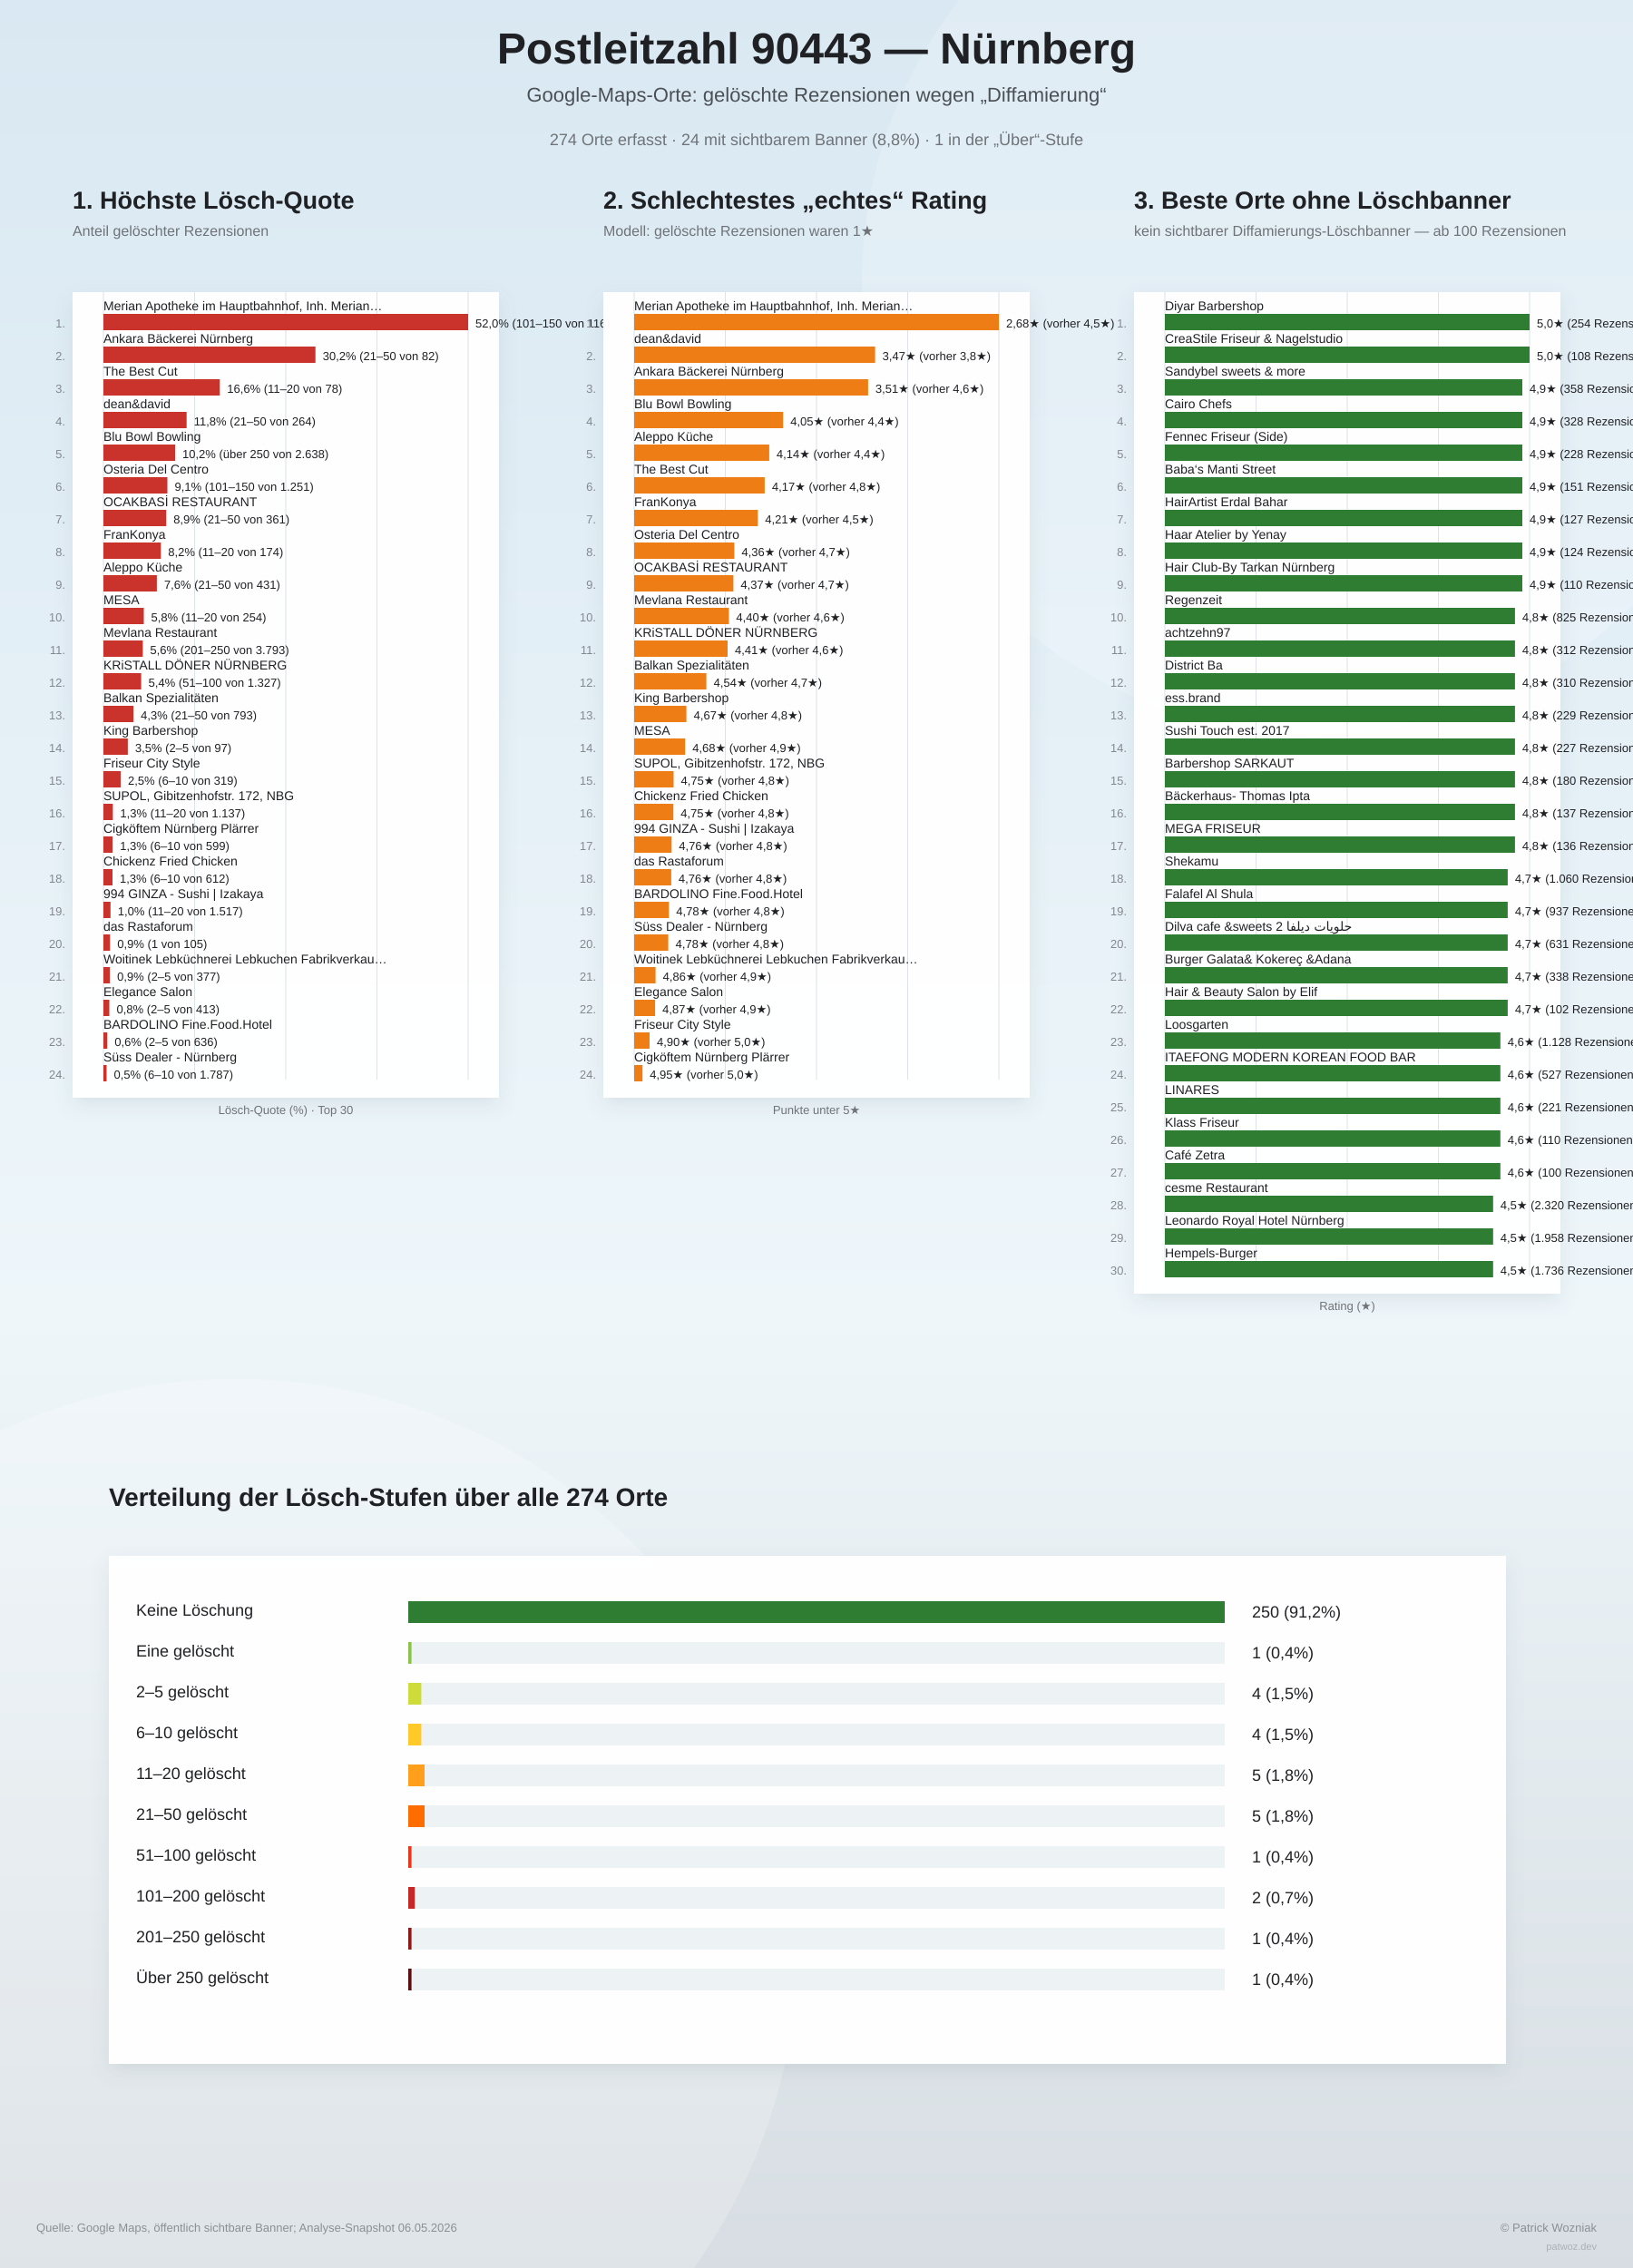
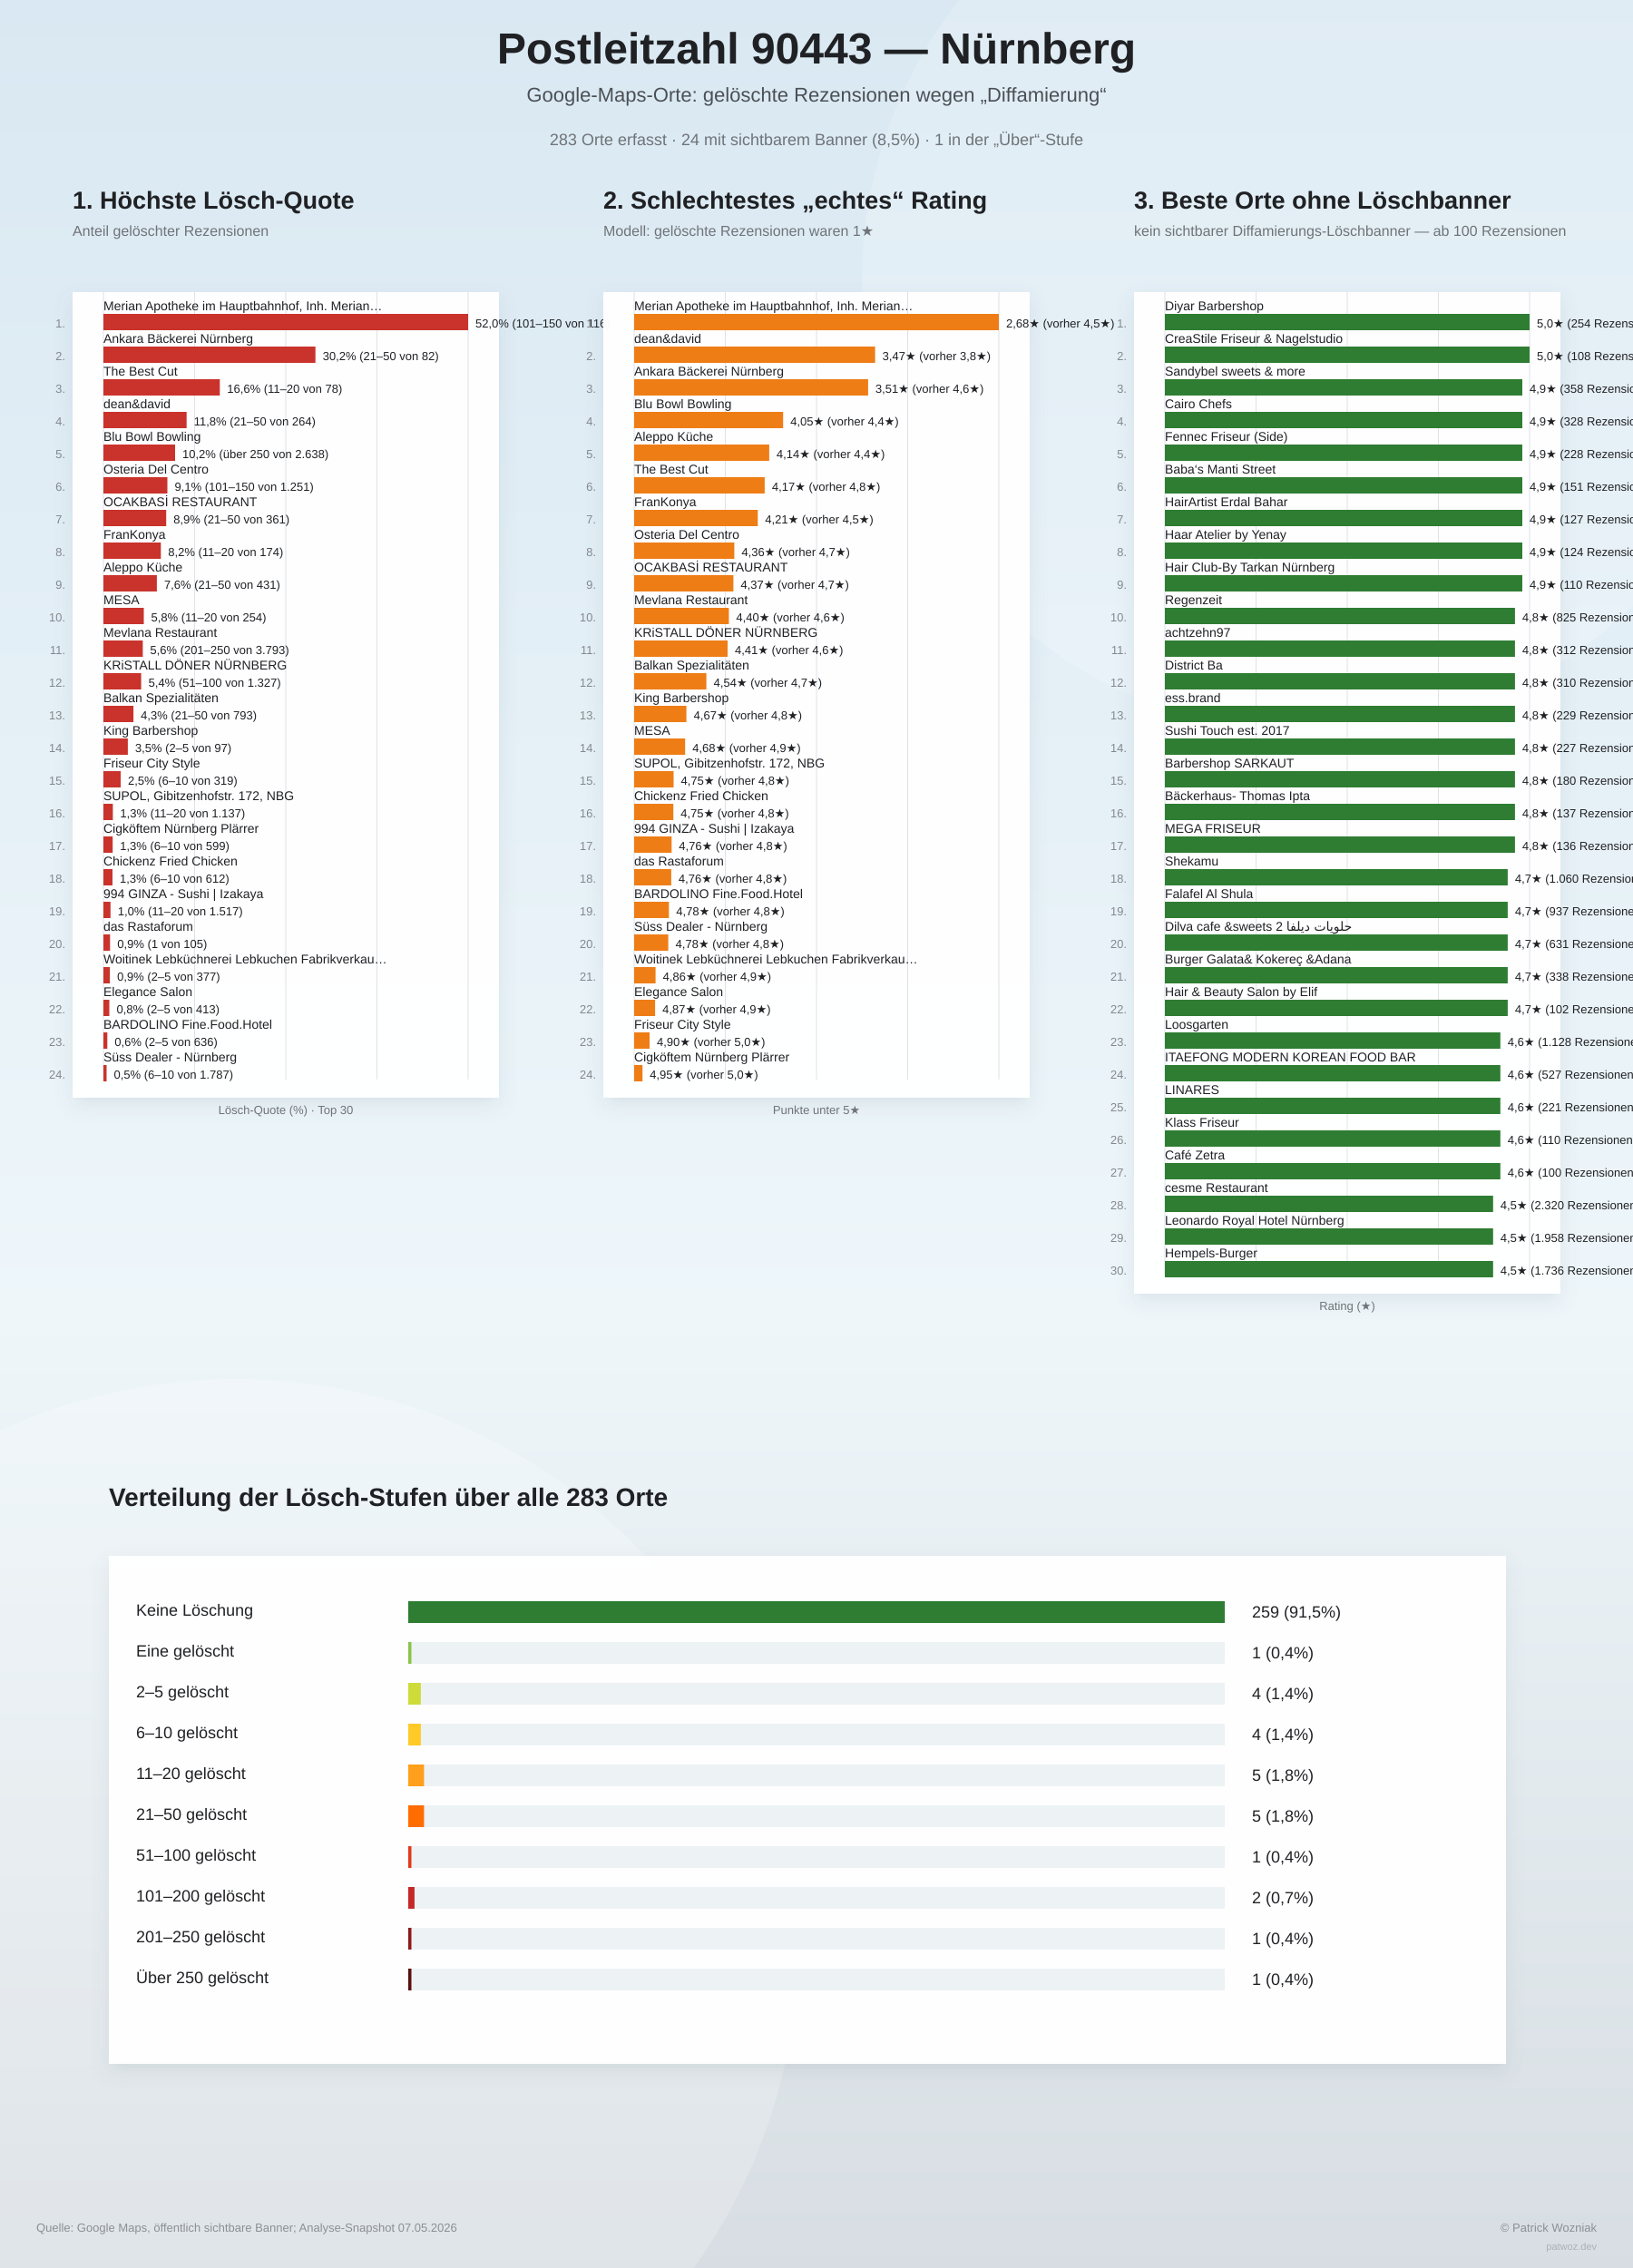
<svg xmlns="http://www.w3.org/2000/svg" width="1800" height="2500" viewBox="0 0 1800 2500">
  <defs>
    <linearGradient id="bg" x1="0" y1="0" x2="0" y2="1">
      <stop offset="0%" stop-color="#d9e8f2" />
      <stop offset="58%" stop-color="#eef6fa" />
      <stop offset="100%" stop-color="#d7dde2" />
    </linearGradient>
    <filter id="softShadow" x="-10%" y="-10%" width="120%" height="120%">
      <feDropShadow dx="0" dy="8" stdDeviation="10" flood-color="#6d7f8a" flood-opacity="0.16" />
    </filter>
  </defs>
  <rect width="100%" height="100%" fill="url(#bg)" />
  <circle cx="1450" cy="310" r="500" fill="#ffffff" opacity="0.18" />
  <circle cx="260" cy="2140" r="620" fill="#ffffff" opacity="0.20" />
  <text x="900" y="70" text-anchor="middle" font-family="Arial, sans-serif" font-size="48" font-weight="800" fill="#202124">Postleitzahl 90443 — Nürnberg</text>
  <text x="900" y="112" text-anchor="middle" font-family="Arial, sans-serif" font-size="22" fill="#4b5055">Google-Maps-Orte: gelöschte Rezensionen wegen „Diffamierung“</text>
-   <text x="900" y="160" text-anchor="middle" font-family="Arial, sans-serif" font-size="18" fill="#6f7377">274 Orte erfasst · 24 mit sichtbarem Banner (8,8%) · 1 in der „Über“-Stufe</text>
+   <text x="900" y="160" text-anchor="middle" font-family="Arial, sans-serif" font-size="18" fill="#6f7377">283 Orte erfasst · 24 mit sichtbarem Banner (8,5%) · 1 in der „Über“-Stufe</text>
  <g>
    <text x="80" y="230" font-family="Arial, sans-serif" font-size="27" font-weight="800" fill="#202124">1. Höchste Lösch-Quote</text>
    <text x="80" y="260" font-family="Arial, sans-serif" font-size="16" fill="#6f7377">Anteil gelöschter Rezensionen</text>
    <rect x="80" y="322" width="470" height="888" fill="#ffffff" opacity="0.96" filter="url(#softShadow)" />
    <line x1="114.0" y1="322" x2="114.0" y2="1190.0" stroke="#dde3e8" stroke-width="1" />
    <line x1="214.5" y1="322" x2="214.5" y2="1190.0" stroke="#dde3e8" stroke-width="1" />
    <line x1="315.0" y1="322" x2="315.0" y2="1190.0" stroke="#dde3e8" stroke-width="1" />
    <line x1="415.5" y1="322" x2="415.5" y2="1190.0" stroke="#dde3e8" stroke-width="1" />
    <line x1="516.0" y1="322" x2="516.0" y2="1190.0" stroke="#dde3e8" stroke-width="1" />
    <text x="72" y="361.0" text-anchor="end" font-family="Arial, sans-serif" font-size="13" fill="#83888d">1.</text>
    <text x="114" y="342.0" font-family="Arial, sans-serif" font-size="14" fill="#202124">Merian Apotheke im Hauptbahnhof, Inh. Merian…</text>
    <rect x="114" y="346.0" width="402.0" height="18" fill="#c9332c" />
    <text x="524.0" y="361.0" font-family="Arial, sans-serif" font-size="13" fill="#202124">52,0%  (101–150 von 116)</text>
    <text x="72" y="397.0" text-anchor="end" font-family="Arial, sans-serif" font-size="13" fill="#83888d">2.</text>
    <text x="114" y="378.0" font-family="Arial, sans-serif" font-size="14" fill="#202124">Ankara Bäckerei Nürnberg</text>
    <rect x="114" y="382.0" width="233.7" height="18" fill="#c9332c" />
    <text x="355.7" y="397.0" font-family="Arial, sans-serif" font-size="13" fill="#202124">30,2%  (21–50 von 82)</text>
    <text x="72" y="433.0" text-anchor="end" font-family="Arial, sans-serif" font-size="13" fill="#83888d">3.</text>
    <text x="114" y="414.0" font-family="Arial, sans-serif" font-size="14" fill="#202124">The Best Cut</text>
    <rect x="114" y="418.0" width="128.3" height="18" fill="#c9332c" />
    <text x="250.3" y="433.0" font-family="Arial, sans-serif" font-size="13" fill="#202124">16,6%  (11–20 von 78)</text>
    <text x="72" y="469.0" text-anchor="end" font-family="Arial, sans-serif" font-size="13" fill="#83888d">4.</text>
    <text x="114" y="450.0" font-family="Arial, sans-serif" font-size="14" fill="#202124">dean&amp;david</text>
    <rect x="114" y="454.0" width="91.7" height="18" fill="#c9332c" />
    <text x="213.7" y="469.0" font-family="Arial, sans-serif" font-size="13" fill="#202124">11,8%  (21–50 von 264)</text>
    <text x="72" y="505.0" text-anchor="end" font-family="Arial, sans-serif" font-size="13" fill="#83888d">5.</text>
    <text x="114" y="486.0" font-family="Arial, sans-serif" font-size="14" fill="#202124">Blu Bowl Bowling</text>
    <rect x="114" y="490.0" width="79.0" height="18" fill="#c9332c" />
    <text x="201.0" y="505.0" font-family="Arial, sans-serif" font-size="13" fill="#202124">10,2%  (über 250 von 2.638)</text>
    <text x="72" y="541.0" text-anchor="end" font-family="Arial, sans-serif" font-size="13" fill="#83888d">6.</text>
    <text x="114" y="522.0" font-family="Arial, sans-serif" font-size="14" fill="#202124">Osteria Del Centro</text>
    <rect x="114" y="526.0" width="70.5" height="18" fill="#c9332c" />
    <text x="192.5" y="541.0" font-family="Arial, sans-serif" font-size="13" fill="#202124">9,1%  (101–150 von 1.251)</text>
    <text x="72" y="577.0" text-anchor="end" font-family="Arial, sans-serif" font-size="13" fill="#83888d">7.</text>
    <text x="114" y="558.0" font-family="Arial, sans-serif" font-size="14" fill="#202124">OCAKBASİ RESTAURANT</text>
    <rect x="114" y="562.0" width="69.2" height="18" fill="#c9332c" />
    <text x="191.2" y="577.0" font-family="Arial, sans-serif" font-size="13" fill="#202124">8,9%  (21–50 von 361)</text>
    <text x="72" y="613.0" text-anchor="end" font-family="Arial, sans-serif" font-size="13" fill="#83888d">8.</text>
    <text x="114" y="594.0" font-family="Arial, sans-serif" font-size="14" fill="#202124">FranKonya</text>
    <rect x="114" y="598.0" width="63.3" height="18" fill="#c9332c" />
    <text x="185.3" y="613.0" font-family="Arial, sans-serif" font-size="13" fill="#202124">8,2%  (11–20 von 174)</text>
    <text x="72" y="649.0" text-anchor="end" font-family="Arial, sans-serif" font-size="13" fill="#83888d">9.</text>
    <text x="114" y="630.0" font-family="Arial, sans-serif" font-size="14" fill="#202124">Aleppo Küche</text>
    <rect x="114" y="634.0" width="58.9" height="18" fill="#c9332c" />
    <text x="180.9" y="649.0" font-family="Arial, sans-serif" font-size="13" fill="#202124">7,6%  (21–50 von 431)</text>
    <text x="72" y="685.0" text-anchor="end" font-family="Arial, sans-serif" font-size="13" fill="#83888d">10.</text>
    <text x="114" y="666.0" font-family="Arial, sans-serif" font-size="14" fill="#202124">MESA</text>
    <rect x="114" y="670.0" width="44.5" height="18" fill="#c9332c" />
    <text x="166.5" y="685.0" font-family="Arial, sans-serif" font-size="13" fill="#202124">5,8%  (11–20 von 254)</text>
    <text x="72" y="721.0" text-anchor="end" font-family="Arial, sans-serif" font-size="13" fill="#83888d">11.</text>
    <text x="114" y="702.0" font-family="Arial, sans-serif" font-size="14" fill="#202124">Mevlana Restaurant</text>
    <rect x="114" y="706.0" width="43.4" height="18" fill="#c9332c" />
    <text x="165.4" y="721.0" font-family="Arial, sans-serif" font-size="13" fill="#202124">5,6%  (201–250 von 3.793)</text>
    <text x="72" y="757.0" text-anchor="end" font-family="Arial, sans-serif" font-size="13" fill="#83888d">12.</text>
    <text x="114" y="738.0" font-family="Arial, sans-serif" font-size="14" fill="#202124">KRiSTALL DÖNER NÜRNBERG</text>
    <rect x="114" y="742.0" width="41.6" height="18" fill="#c9332c" />
    <text x="163.6" y="757.0" font-family="Arial, sans-serif" font-size="13" fill="#202124">5,4%  (51–100 von 1.327)</text>
    <text x="72" y="793.0" text-anchor="end" font-family="Arial, sans-serif" font-size="13" fill="#83888d">13.</text>
    <text x="114" y="774.0" font-family="Arial, sans-serif" font-size="14" fill="#202124">Balkan Spezialitäten</text>
    <rect x="114" y="778.0" width="33.1" height="18" fill="#c9332c" />
    <text x="155.1" y="793.0" font-family="Arial, sans-serif" font-size="13" fill="#202124">4,3%  (21–50 von 793)</text>
    <text x="72" y="829.0" text-anchor="end" font-family="Arial, sans-serif" font-size="13" fill="#83888d">14.</text>
    <text x="114" y="810.0" font-family="Arial, sans-serif" font-size="14" fill="#202124">King Barbershop</text>
    <rect x="114" y="814.0" width="26.9" height="18" fill="#c9332c" />
    <text x="148.9" y="829.0" font-family="Arial, sans-serif" font-size="13" fill="#202124">3,5%  (2–5 von 97)</text>
    <text x="72" y="865.0" text-anchor="end" font-family="Arial, sans-serif" font-size="13" fill="#83888d">15.</text>
    <text x="114" y="846.0" font-family="Arial, sans-serif" font-size="14" fill="#202124">Friseur City Style</text>
    <rect x="114" y="850.0" width="19.0" height="18" fill="#c9332c" />
    <text x="141.0" y="865.0" font-family="Arial, sans-serif" font-size="13" fill="#202124">2,5%  (6–10 von 319)</text>
    <text x="72" y="901.0" text-anchor="end" font-family="Arial, sans-serif" font-size="13" fill="#83888d">16.</text>
    <text x="114" y="882.0" font-family="Arial, sans-serif" font-size="14" fill="#202124">SUPOL, Gibitzenhofstr. 172, NBG</text>
    <rect x="114" y="886.0" width="10.4" height="18" fill="#c9332c" />
    <text x="132.4" y="901.0" font-family="Arial, sans-serif" font-size="13" fill="#202124">1,3%  (11–20 von 1.137)</text>
    <text x="72" y="937.0" text-anchor="end" font-family="Arial, sans-serif" font-size="13" fill="#83888d">17.</text>
    <text x="114" y="918.0" font-family="Arial, sans-serif" font-size="14" fill="#202124">Cigköftem Nürnberg Plärrer</text>
    <rect x="114" y="922.0" width="10.2" height="18" fill="#c9332c" />
    <text x="132.2" y="937.0" font-family="Arial, sans-serif" font-size="13" fill="#202124">1,3%  (6–10 von 599)</text>
    <text x="72" y="973.0" text-anchor="end" font-family="Arial, sans-serif" font-size="13" fill="#83888d">18.</text>
    <text x="114" y="954.0" font-family="Arial, sans-serif" font-size="14" fill="#202124">Chickenz Fried Chicken</text>
    <rect x="114" y="958.0" width="10.0" height="18" fill="#c9332c" />
    <text x="132.0" y="973.0" font-family="Arial, sans-serif" font-size="13" fill="#202124">1,3%  (6–10 von 612)</text>
    <text x="72" y="1009.0" text-anchor="end" font-family="Arial, sans-serif" font-size="13" fill="#83888d">19.</text>
    <text x="114" y="990.0" font-family="Arial, sans-serif" font-size="14" fill="#202124">994 GINZA - Sushi | Izakaya</text>
    <rect x="114" y="994.0" width="7.8" height="18" fill="#c9332c" />
    <text x="129.8" y="1009.0" font-family="Arial, sans-serif" font-size="13" fill="#202124">1,0%  (11–20 von 1.517)</text>
    <text x="72" y="1045.0" text-anchor="end" font-family="Arial, sans-serif" font-size="13" fill="#83888d">20.</text>
    <text x="114" y="1026.0" font-family="Arial, sans-serif" font-size="14" fill="#202124">das Rastaforum</text>
    <rect x="114" y="1030.0" width="7.3" height="18" fill="#c9332c" />
    <text x="129.3" y="1045.0" font-family="Arial, sans-serif" font-size="13" fill="#202124">0,9%  (1 von 105)</text>
    <text x="72" y="1081.0" text-anchor="end" font-family="Arial, sans-serif" font-size="13" fill="#83888d">21.</text>
    <text x="114" y="1062.0" font-family="Arial, sans-serif" font-size="14" fill="#202124">Woitinek Lebküchnerei Lebkuchen Fabrikverkau…</text>
    <rect x="114" y="1066.0" width="7.1" height="18" fill="#c9332c" />
    <text x="129.1" y="1081.0" font-family="Arial, sans-serif" font-size="13" fill="#202124">0,9%  (2–5 von 377)</text>
    <text x="72" y="1117.0" text-anchor="end" font-family="Arial, sans-serif" font-size="13" fill="#83888d">22.</text>
    <text x="114" y="1098.0" font-family="Arial, sans-serif" font-size="14" fill="#202124">Elegance Salon</text>
    <rect x="114" y="1102.0" width="6.5" height="18" fill="#c9332c" />
    <text x="128.5" y="1117.0" font-family="Arial, sans-serif" font-size="13" fill="#202124">0,8%  (2–5 von 413)</text>
    <text x="72" y="1153.0" text-anchor="end" font-family="Arial, sans-serif" font-size="13" fill="#83888d">23.</text>
    <text x="114" y="1134.0" font-family="Arial, sans-serif" font-size="14" fill="#202124">BARDOLINO Fine.Food.Hotel</text>
    <rect x="114" y="1138.0" width="4.3" height="18" fill="#c9332c" />
    <text x="126.3" y="1153.0" font-family="Arial, sans-serif" font-size="13" fill="#202124">0,6%  (2–5 von 636)</text>
    <text x="72" y="1189.0" text-anchor="end" font-family="Arial, sans-serif" font-size="13" fill="#83888d">24.</text>
    <text x="114" y="1170.0" font-family="Arial, sans-serif" font-size="14" fill="#202124">Süss Dealer - Nürnberg</text>
    <rect x="114" y="1174.0" width="3.5" height="18" fill="#c9332c" />
    <text x="125.5" y="1189.0" font-family="Arial, sans-serif" font-size="13" fill="#202124">0,5%  (6–10 von 1.787)</text>
    <text x="315" y="1228.0" text-anchor="middle" font-family="Arial, sans-serif" font-size="13" fill="#6f7377">Lösch-Quote (%) · Top 30</text>
  </g>
  <g>
    <text x="665" y="230" font-family="Arial, sans-serif" font-size="27" font-weight="800" fill="#202124">2. Schlechtestes „echtes“ Rating</text>
    <text x="665" y="260" font-family="Arial, sans-serif" font-size="16" fill="#6f7377">Modell: gelöschte Rezensionen waren 1★</text>
    <rect x="665" y="322" width="470" height="888" fill="#ffffff" opacity="0.96" filter="url(#softShadow)" />
    <line x1="699.0" y1="322" x2="699.0" y2="1190.0" stroke="#dde3e8" stroke-width="1" />
    <line x1="799.5" y1="322" x2="799.5" y2="1190.0" stroke="#dde3e8" stroke-width="1" />
    <line x1="900.0" y1="322" x2="900.0" y2="1190.0" stroke="#dde3e8" stroke-width="1" />
    <line x1="1000.5" y1="322" x2="1000.5" y2="1190.0" stroke="#dde3e8" stroke-width="1" />
    <line x1="1101.0" y1="322" x2="1101.0" y2="1190.0" stroke="#dde3e8" stroke-width="1" />
    <text x="657" y="361.0" text-anchor="end" font-family="Arial, sans-serif" font-size="13" fill="#83888d">1.</text>
    <text x="699" y="342.0" font-family="Arial, sans-serif" font-size="14" fill="#202124">Merian Apotheke im Hauptbahnhof, Inh. Merian…</text>
    <rect x="699" y="346.0" width="402.0" height="18" fill="#ef7d16" />
    <text x="1109.0" y="361.0" font-family="Arial, sans-serif" font-size="13" fill="#202124">2,68★  (vorher 4,5★)</text>
    <text x="657" y="397.0" text-anchor="end" font-family="Arial, sans-serif" font-size="13" fill="#83888d">2.</text>
    <text x="699" y="378.0" font-family="Arial, sans-serif" font-size="14" fill="#202124">dean&amp;david</text>
    <rect x="699" y="382.0" width="265.6" height="18" fill="#ef7d16" />
    <text x="972.6" y="397.0" font-family="Arial, sans-serif" font-size="13" fill="#202124">3,47★  (vorher 3,8★)</text>
    <text x="657" y="433.0" text-anchor="end" font-family="Arial, sans-serif" font-size="13" fill="#83888d">3.</text>
    <text x="699" y="414.0" font-family="Arial, sans-serif" font-size="14" fill="#202124">Ankara Bäckerei Nürnberg</text>
    <rect x="699" y="418.0" width="257.9" height="18" fill="#ef7d16" />
    <text x="964.9" y="433.0" font-family="Arial, sans-serif" font-size="13" fill="#202124">3,51★  (vorher 4,6★)</text>
    <text x="657" y="469.0" text-anchor="end" font-family="Arial, sans-serif" font-size="13" fill="#83888d">4.</text>
    <text x="699" y="450.0" font-family="Arial, sans-serif" font-size="14" fill="#202124">Blu Bowl Bowling</text>
    <rect x="699" y="454.0" width="164.2" height="18" fill="#ef7d16" />
    <text x="871.2" y="469.0" font-family="Arial, sans-serif" font-size="13" fill="#202124">4,05★  (vorher 4,4★)</text>
    <text x="657" y="505.0" text-anchor="end" font-family="Arial, sans-serif" font-size="13" fill="#83888d">5.</text>
    <text x="699" y="486.0" font-family="Arial, sans-serif" font-size="14" fill="#202124">Aleppo Küche</text>
    <rect x="699" y="490.0" width="148.9" height="18" fill="#ef7d16" />
    <text x="855.9" y="505.0" font-family="Arial, sans-serif" font-size="13" fill="#202124">4,14★  (vorher 4,4★)</text>
    <text x="657" y="541.0" text-anchor="end" font-family="Arial, sans-serif" font-size="13" fill="#83888d">6.</text>
    <text x="699" y="522.0" font-family="Arial, sans-serif" font-size="14" fill="#202124">The Best Cut</text>
    <rect x="699" y="526.0" width="143.9" height="18" fill="#ef7d16" />
    <text x="850.9" y="541.0" font-family="Arial, sans-serif" font-size="13" fill="#202124">4,17★  (vorher 4,8★)</text>
    <text x="657" y="577.0" text-anchor="end" font-family="Arial, sans-serif" font-size="13" fill="#83888d">7.</text>
    <text x="699" y="558.0" font-family="Arial, sans-serif" font-size="14" fill="#202124">FranKonya</text>
    <rect x="699" y="562.0" width="136.3" height="18" fill="#ef7d16" />
    <text x="843.3" y="577.0" font-family="Arial, sans-serif" font-size="13" fill="#202124">4,21★  (vorher 4,5★)</text>
    <text x="657" y="613.0" text-anchor="end" font-family="Arial, sans-serif" font-size="13" fill="#83888d">8.</text>
    <text x="699" y="594.0" font-family="Arial, sans-serif" font-size="14" fill="#202124">Osteria Del Centro</text>
    <rect x="699" y="598.0" width="110.4" height="18" fill="#ef7d16" />
    <text x="817.4" y="613.0" font-family="Arial, sans-serif" font-size="13" fill="#202124">4,36★  (vorher 4,7★)</text>
    <text x="657" y="649.0" text-anchor="end" font-family="Arial, sans-serif" font-size="13" fill="#83888d">9.</text>
    <text x="699" y="630.0" font-family="Arial, sans-serif" font-size="14" fill="#202124">OCAKBASİ RESTAURANT</text>
    <rect x="699" y="634.0" width="109.4" height="18" fill="#ef7d16" />
    <text x="816.4" y="649.0" font-family="Arial, sans-serif" font-size="13" fill="#202124">4,37★  (vorher 4,7★)</text>
    <text x="657" y="685.0" text-anchor="end" font-family="Arial, sans-serif" font-size="13" fill="#83888d">10.</text>
    <text x="699" y="666.0" font-family="Arial, sans-serif" font-size="14" fill="#202124">Mevlana Restaurant</text>
    <rect x="699" y="670.0" width="104.4" height="18" fill="#ef7d16" />
    <text x="811.4" y="685.0" font-family="Arial, sans-serif" font-size="13" fill="#202124">4,40★  (vorher 4,6★)</text>
    <text x="657" y="721.0" text-anchor="end" font-family="Arial, sans-serif" font-size="13" fill="#83888d">11.</text>
    <text x="699" y="702.0" font-family="Arial, sans-serif" font-size="14" fill="#202124">KRiSTALL DÖNER NÜRNBERG</text>
    <rect x="699" y="706.0" width="103.0" height="18" fill="#ef7d16" />
    <text x="810.0" y="721.0" font-family="Arial, sans-serif" font-size="13" fill="#202124">4,41★  (vorher 4,6★)</text>
    <text x="657" y="757.0" text-anchor="end" font-family="Arial, sans-serif" font-size="13" fill="#83888d">12.</text>
    <text x="699" y="738.0" font-family="Arial, sans-serif" font-size="14" fill="#202124">Balkan Spezialitäten</text>
    <rect x="699" y="742.0" width="79.6" height="18" fill="#ef7d16" />
    <text x="786.6" y="757.0" font-family="Arial, sans-serif" font-size="13" fill="#202124">4,54★  (vorher 4,7★)</text>
    <text x="657" y="793.0" text-anchor="end" font-family="Arial, sans-serif" font-size="13" fill="#83888d">13.</text>
    <text x="699" y="774.0" font-family="Arial, sans-serif" font-size="14" fill="#202124">King Barbershop</text>
    <rect x="699" y="778.0" width="57.6" height="18" fill="#ef7d16" />
    <text x="764.6" y="793.0" font-family="Arial, sans-serif" font-size="13" fill="#202124">4,67★  (vorher 4,8★)</text>
    <text x="657" y="829.0" text-anchor="end" font-family="Arial, sans-serif" font-size="13" fill="#83888d">14.</text>
    <text x="699" y="810.0" font-family="Arial, sans-serif" font-size="14" fill="#202124">MESA</text>
    <rect x="699" y="814.0" width="56.2" height="18" fill="#ef7d16" />
    <text x="763.2" y="829.0" font-family="Arial, sans-serif" font-size="13" fill="#202124">4,68★  (vorher 4,9★)</text>
    <text x="657" y="865.0" text-anchor="end" font-family="Arial, sans-serif" font-size="13" fill="#83888d">15.</text>
    <text x="699" y="846.0" font-family="Arial, sans-serif" font-size="14" fill="#202124">SUPOL, Gibitzenhofstr. 172, NBG</text>
    <rect x="699" y="850.0" width="43.5" height="18" fill="#ef7d16" />
    <text x="750.5" y="865.0" font-family="Arial, sans-serif" font-size="13" fill="#202124">4,75★  (vorher 4,8★)</text>
    <text x="657" y="901.0" text-anchor="end" font-family="Arial, sans-serif" font-size="13" fill="#83888d">16.</text>
    <text x="699" y="882.0" font-family="Arial, sans-serif" font-size="14" fill="#202124">Chickenz Fried Chicken</text>
    <rect x="699" y="886.0" width="43.2" height="18" fill="#ef7d16" />
    <text x="750.2" y="901.0" font-family="Arial, sans-serif" font-size="13" fill="#202124">4,75★  (vorher 4,8★)</text>
    <text x="657" y="937.0" text-anchor="end" font-family="Arial, sans-serif" font-size="13" fill="#83888d">17.</text>
    <text x="699" y="918.0" font-family="Arial, sans-serif" font-size="14" fill="#202124">994 GINZA - Sushi | Izakaya</text>
    <rect x="699" y="922.0" width="41.3" height="18" fill="#ef7d16" />
    <text x="748.3" y="937.0" font-family="Arial, sans-serif" font-size="13" fill="#202124">4,76★  (vorher 4,8★)</text>
    <text x="657" y="973.0" text-anchor="end" font-family="Arial, sans-serif" font-size="13" fill="#83888d">18.</text>
    <text x="699" y="954.0" font-family="Arial, sans-serif" font-size="14" fill="#202124">das Rastaforum</text>
    <rect x="699" y="958.0" width="40.9" height="18" fill="#ef7d16" />
    <text x="747.9" y="973.0" font-family="Arial, sans-serif" font-size="13" fill="#202124">4,76★  (vorher 4,8★)</text>
    <text x="657" y="1009.0" text-anchor="end" font-family="Arial, sans-serif" font-size="13" fill="#83888d">19.</text>
    <text x="699" y="990.0" font-family="Arial, sans-serif" font-size="14" fill="#202124">BARDOLINO Fine.Food.Hotel</text>
    <rect x="699" y="994.0" width="38.3" height="18" fill="#ef7d16" />
    <text x="745.3" y="1009.0" font-family="Arial, sans-serif" font-size="13" fill="#202124">4,78★  (vorher 4,8★)</text>
    <text x="657" y="1045.0" text-anchor="end" font-family="Arial, sans-serif" font-size="13" fill="#83888d">20.</text>
    <text x="699" y="1026.0" font-family="Arial, sans-serif" font-size="14" fill="#202124">Süss Dealer - Nürnberg</text>
    <rect x="699" y="1030.0" width="37.6" height="18" fill="#ef7d16" />
    <text x="744.6" y="1045.0" font-family="Arial, sans-serif" font-size="13" fill="#202124">4,78★  (vorher 4,8★)</text>
    <text x="657" y="1081.0" text-anchor="end" font-family="Arial, sans-serif" font-size="13" fill="#83888d">21.</text>
    <text x="699" y="1062.0" font-family="Arial, sans-serif" font-size="14" fill="#202124">Woitinek Lebküchnerei Lebkuchen Fabrikverkau…</text>
    <rect x="699" y="1066.0" width="23.6" height="18" fill="#ef7d16" />
    <text x="730.6" y="1081.0" font-family="Arial, sans-serif" font-size="13" fill="#202124">4,86★  (vorher 4,9★)</text>
    <text x="657" y="1117.0" text-anchor="end" font-family="Arial, sans-serif" font-size="13" fill="#83888d">22.</text>
    <text x="699" y="1098.0" font-family="Arial, sans-serif" font-size="14" fill="#202124">Elegance Salon</text>
    <rect x="699" y="1102.0" width="23.1" height="18" fill="#ef7d16" />
    <text x="730.1" y="1117.0" font-family="Arial, sans-serif" font-size="13" fill="#202124">4,87★  (vorher 4,9★)</text>
    <text x="657" y="1153.0" text-anchor="end" font-family="Arial, sans-serif" font-size="13" fill="#83888d">23.</text>
    <text x="699" y="1134.0" font-family="Arial, sans-serif" font-size="14" fill="#202124">Friseur City Style</text>
    <rect x="699" y="1138.0" width="17.0" height="18" fill="#ef7d16" />
    <text x="724.0" y="1153.0" font-family="Arial, sans-serif" font-size="13" fill="#202124">4,90★  (vorher 5,0★)</text>
    <text x="657" y="1189.0" text-anchor="end" font-family="Arial, sans-serif" font-size="13" fill="#83888d">24.</text>
    <text x="699" y="1170.0" font-family="Arial, sans-serif" font-size="14" fill="#202124">Cigköftem Nürnberg Plärrer</text>
    <rect x="699" y="1174.0" width="9.2" height="18" fill="#ef7d16" />
    <text x="716.2" y="1189.0" font-family="Arial, sans-serif" font-size="13" fill="#202124">4,95★  (vorher 5,0★)</text>
    <text x="900" y="1228.0" text-anchor="middle" font-family="Arial, sans-serif" font-size="13" fill="#6f7377">Punkte unter 5★</text>
  </g>
  <g>
    <text x="1250" y="230" font-family="Arial, sans-serif" font-size="27" font-weight="800" fill="#202124">3. Beste Orte ohne Löschbanner</text>
    <text x="1250" y="260" font-family="Arial, sans-serif" font-size="16" fill="#6f7377">kein sichtbarer Diffamierungs-Löschbanner — ab 100 Rezensionen</text>
    <rect x="1250" y="322" width="470" height="1104" fill="#ffffff" opacity="0.96" filter="url(#softShadow)" />
    <line x1="1284.0" y1="322" x2="1284.0" y2="1406.0" stroke="#dde3e8" stroke-width="1" />
    <line x1="1384.5" y1="322" x2="1384.5" y2="1406.0" stroke="#dde3e8" stroke-width="1" />
    <line x1="1485.0" y1="322" x2="1485.0" y2="1406.0" stroke="#dde3e8" stroke-width="1" />
    <line x1="1585.5" y1="322" x2="1585.5" y2="1406.0" stroke="#dde3e8" stroke-width="1" />
    <line x1="1686.0" y1="322" x2="1686.0" y2="1406.0" stroke="#dde3e8" stroke-width="1" />
    <text x="1242" y="361.0" text-anchor="end" font-family="Arial, sans-serif" font-size="13" fill="#83888d">1.</text>
    <text x="1284" y="342.0" font-family="Arial, sans-serif" font-size="14" fill="#202124">Diyar Barbershop</text>
    <rect x="1284" y="346.0" width="402.0" height="18" fill="#2e7d32" />
    <text x="1694.0" y="361.0" font-family="Arial, sans-serif" font-size="13" fill="#202124">5,0★  (254 Rezensionen)</text>
    <text x="1242" y="397.0" text-anchor="end" font-family="Arial, sans-serif" font-size="13" fill="#83888d">2.</text>
    <text x="1284" y="378.0" font-family="Arial, sans-serif" font-size="14" fill="#202124">CreaStile Friseur &amp; Nagelstudio</text>
    <rect x="1284" y="382.0" width="402.0" height="18" fill="#2e7d32" />
    <text x="1694.0" y="397.0" font-family="Arial, sans-serif" font-size="13" fill="#202124">5,0★  (108 Rezensionen)</text>
    <text x="1242" y="433.0" text-anchor="end" font-family="Arial, sans-serif" font-size="13" fill="#83888d">3.</text>
    <text x="1284" y="414.0" font-family="Arial, sans-serif" font-size="14" fill="#202124">Sandybel sweets &amp; more</text>
    <rect x="1284" y="418.0" width="394.0" height="18" fill="#2e7d32" />
    <text x="1686.0" y="433.0" font-family="Arial, sans-serif" font-size="13" fill="#202124">4,9★  (358 Rezensionen)</text>
    <text x="1242" y="469.0" text-anchor="end" font-family="Arial, sans-serif" font-size="13" fill="#83888d">4.</text>
    <text x="1284" y="450.0" font-family="Arial, sans-serif" font-size="14" fill="#202124">Cairo Chefs</text>
    <rect x="1284" y="454.0" width="394.0" height="18" fill="#2e7d32" />
    <text x="1686.0" y="469.0" font-family="Arial, sans-serif" font-size="13" fill="#202124">4,9★  (328 Rezensionen)</text>
    <text x="1242" y="505.0" text-anchor="end" font-family="Arial, sans-serif" font-size="13" fill="#83888d">5.</text>
    <text x="1284" y="486.0" font-family="Arial, sans-serif" font-size="14" fill="#202124">Fennec Friseur (Side)</text>
    <rect x="1284" y="490.0" width="394.0" height="18" fill="#2e7d32" />
    <text x="1686.0" y="505.0" font-family="Arial, sans-serif" font-size="13" fill="#202124">4,9★  (228 Rezensionen)</text>
    <text x="1242" y="541.0" text-anchor="end" font-family="Arial, sans-serif" font-size="13" fill="#83888d">6.</text>
    <text x="1284" y="522.0" font-family="Arial, sans-serif" font-size="14" fill="#202124">Baba‘s Manti Street</text>
    <rect x="1284" y="526.0" width="394.0" height="18" fill="#2e7d32" />
    <text x="1686.0" y="541.0" font-family="Arial, sans-serif" font-size="13" fill="#202124">4,9★  (151 Rezensionen)</text>
    <text x="1242" y="577.0" text-anchor="end" font-family="Arial, sans-serif" font-size="13" fill="#83888d">7.</text>
    <text x="1284" y="558.0" font-family="Arial, sans-serif" font-size="14" fill="#202124">HairArtist Erdal Bahar</text>
    <rect x="1284" y="562.0" width="394.0" height="18" fill="#2e7d32" />
    <text x="1686.0" y="577.0" font-family="Arial, sans-serif" font-size="13" fill="#202124">4,9★  (127 Rezensionen)</text>
    <text x="1242" y="613.0" text-anchor="end" font-family="Arial, sans-serif" font-size="13" fill="#83888d">8.</text>
    <text x="1284" y="594.0" font-family="Arial, sans-serif" font-size="14" fill="#202124">Haar Atelier by Yenay</text>
    <rect x="1284" y="598.0" width="394.0" height="18" fill="#2e7d32" />
    <text x="1686.0" y="613.0" font-family="Arial, sans-serif" font-size="13" fill="#202124">4,9★  (124 Rezensionen)</text>
    <text x="1242" y="649.0" text-anchor="end" font-family="Arial, sans-serif" font-size="13" fill="#83888d">9.</text>
    <text x="1284" y="630.0" font-family="Arial, sans-serif" font-size="14" fill="#202124">Hair Club-By Tarkan Nürnberg</text>
    <rect x="1284" y="634.0" width="394.0" height="18" fill="#2e7d32" />
    <text x="1686.0" y="649.0" font-family="Arial, sans-serif" font-size="13" fill="#202124">4,9★  (110 Rezensionen)</text>
    <text x="1242" y="685.0" text-anchor="end" font-family="Arial, sans-serif" font-size="13" fill="#83888d">10.</text>
    <text x="1284" y="666.0" font-family="Arial, sans-serif" font-size="14" fill="#202124">Regenzeit</text>
    <rect x="1284" y="670.0" width="385.9" height="18" fill="#2e7d32" />
    <text x="1677.9" y="685.0" font-family="Arial, sans-serif" font-size="13" fill="#202124">4,8★  (825 Rezensionen)</text>
    <text x="1242" y="721.0" text-anchor="end" font-family="Arial, sans-serif" font-size="13" fill="#83888d">11.</text>
    <text x="1284" y="702.0" font-family="Arial, sans-serif" font-size="14" fill="#202124">achtzehn97</text>
    <rect x="1284" y="706.0" width="385.9" height="18" fill="#2e7d32" />
    <text x="1677.9" y="721.0" font-family="Arial, sans-serif" font-size="13" fill="#202124">4,8★  (312 Rezensionen)</text>
    <text x="1242" y="757.0" text-anchor="end" font-family="Arial, sans-serif" font-size="13" fill="#83888d">12.</text>
    <text x="1284" y="738.0" font-family="Arial, sans-serif" font-size="14" fill="#202124">District Ba</text>
    <rect x="1284" y="742.0" width="385.9" height="18" fill="#2e7d32" />
    <text x="1677.9" y="757.0" font-family="Arial, sans-serif" font-size="13" fill="#202124">4,8★  (310 Rezensionen)</text>
    <text x="1242" y="793.0" text-anchor="end" font-family="Arial, sans-serif" font-size="13" fill="#83888d">13.</text>
    <text x="1284" y="774.0" font-family="Arial, sans-serif" font-size="14" fill="#202124">ess.brand</text>
    <rect x="1284" y="778.0" width="385.9" height="18" fill="#2e7d32" />
    <text x="1677.9" y="793.0" font-family="Arial, sans-serif" font-size="13" fill="#202124">4,8★  (229 Rezensionen)</text>
    <text x="1242" y="829.0" text-anchor="end" font-family="Arial, sans-serif" font-size="13" fill="#83888d">14.</text>
    <text x="1284" y="810.0" font-family="Arial, sans-serif" font-size="14" fill="#202124">Sushi Touch est. 2017</text>
    <rect x="1284" y="814.0" width="385.9" height="18" fill="#2e7d32" />
    <text x="1677.9" y="829.0" font-family="Arial, sans-serif" font-size="13" fill="#202124">4,8★  (227 Rezensionen)</text>
    <text x="1242" y="865.0" text-anchor="end" font-family="Arial, sans-serif" font-size="13" fill="#83888d">15.</text>
    <text x="1284" y="846.0" font-family="Arial, sans-serif" font-size="14" fill="#202124">Barbershop SARKAUT</text>
    <rect x="1284" y="850.0" width="385.9" height="18" fill="#2e7d32" />
    <text x="1677.9" y="865.0" font-family="Arial, sans-serif" font-size="13" fill="#202124">4,8★  (180 Rezensionen)</text>
    <text x="1242" y="901.0" text-anchor="end" font-family="Arial, sans-serif" font-size="13" fill="#83888d">16.</text>
    <text x="1284" y="882.0" font-family="Arial, sans-serif" font-size="14" fill="#202124">Bäckerhaus- Thomas Ipta</text>
    <rect x="1284" y="886.0" width="385.9" height="18" fill="#2e7d32" />
    <text x="1677.9" y="901.0" font-family="Arial, sans-serif" font-size="13" fill="#202124">4,8★  (137 Rezensionen)</text>
    <text x="1242" y="937.0" text-anchor="end" font-family="Arial, sans-serif" font-size="13" fill="#83888d">17.</text>
    <text x="1284" y="918.0" font-family="Arial, sans-serif" font-size="14" fill="#202124">MEGA FRISEUR</text>
    <rect x="1284" y="922.0" width="385.9" height="18" fill="#2e7d32" />
    <text x="1677.9" y="937.0" font-family="Arial, sans-serif" font-size="13" fill="#202124">4,8★  (136 Rezensionen)</text>
    <text x="1242" y="973.0" text-anchor="end" font-family="Arial, sans-serif" font-size="13" fill="#83888d">18.</text>
    <text x="1284" y="954.0" font-family="Arial, sans-serif" font-size="14" fill="#202124">Shekamu</text>
    <rect x="1284" y="958.0" width="377.9" height="18" fill="#2e7d32" />
    <text x="1669.9" y="973.0" font-family="Arial, sans-serif" font-size="13" fill="#202124">4,7★  (1.060 Rezensionen)</text>
    <text x="1242" y="1009.0" text-anchor="end" font-family="Arial, sans-serif" font-size="13" fill="#83888d">19.</text>
    <text x="1284" y="990.0" font-family="Arial, sans-serif" font-size="14" fill="#202124">Falafel Al Shula</text>
    <rect x="1284" y="994.0" width="377.9" height="18" fill="#2e7d32" />
    <text x="1669.9" y="1009.0" font-family="Arial, sans-serif" font-size="13" fill="#202124">4,7★  (937 Rezensionen)</text>
    <text x="1242" y="1045.0" text-anchor="end" font-family="Arial, sans-serif" font-size="13" fill="#83888d">20.</text>
    <text x="1284" y="1026.0" font-family="Arial, sans-serif" font-size="14" fill="#202124">Dilva cafe &amp;sweets 2 حلويات ديلفا</text>
    <rect x="1284" y="1030.0" width="377.9" height="18" fill="#2e7d32" />
    <text x="1669.9" y="1045.0" font-family="Arial, sans-serif" font-size="13" fill="#202124">4,7★  (631 Rezensionen)</text>
    <text x="1242" y="1081.0" text-anchor="end" font-family="Arial, sans-serif" font-size="13" fill="#83888d">21.</text>
    <text x="1284" y="1062.0" font-family="Arial, sans-serif" font-size="14" fill="#202124">Burger Galata&amp; Kokereç &amp;Adana</text>
    <rect x="1284" y="1066.0" width="377.9" height="18" fill="#2e7d32" />
    <text x="1669.9" y="1081.0" font-family="Arial, sans-serif" font-size="13" fill="#202124">4,7★  (338 Rezensionen)</text>
    <text x="1242" y="1117.0" text-anchor="end" font-family="Arial, sans-serif" font-size="13" fill="#83888d">22.</text>
    <text x="1284" y="1098.0" font-family="Arial, sans-serif" font-size="14" fill="#202124">Hair &amp; Beauty Salon by Elif</text>
    <rect x="1284" y="1102.0" width="377.9" height="18" fill="#2e7d32" />
    <text x="1669.9" y="1117.0" font-family="Arial, sans-serif" font-size="13" fill="#202124">4,7★  (102 Rezensionen)</text>
    <text x="1242" y="1153.0" text-anchor="end" font-family="Arial, sans-serif" font-size="13" fill="#83888d">23.</text>
    <text x="1284" y="1134.0" font-family="Arial, sans-serif" font-size="14" fill="#202124">Loosgarten</text>
    <rect x="1284" y="1138.0" width="369.8" height="18" fill="#2e7d32" />
    <text x="1661.8" y="1153.0" font-family="Arial, sans-serif" font-size="13" fill="#202124">4,6★  (1.128 Rezensionen)</text>
    <text x="1242" y="1189.0" text-anchor="end" font-family="Arial, sans-serif" font-size="13" fill="#83888d">24.</text>
    <text x="1284" y="1170.0" font-family="Arial, sans-serif" font-size="14" fill="#202124">ITAEFONG MODERN KOREAN FOOD BAR</text>
    <rect x="1284" y="1174.0" width="369.8" height="18" fill="#2e7d32" />
    <text x="1661.8" y="1189.0" font-family="Arial, sans-serif" font-size="13" fill="#202124">4,6★  (527 Rezensionen)</text>
    <text x="1242" y="1225.0" text-anchor="end" font-family="Arial, sans-serif" font-size="13" fill="#83888d">25.</text>
    <text x="1284" y="1206.0" font-family="Arial, sans-serif" font-size="14" fill="#202124">LINARES</text>
    <rect x="1284" y="1210.0" width="369.8" height="18" fill="#2e7d32" />
    <text x="1661.8" y="1225.0" font-family="Arial, sans-serif" font-size="13" fill="#202124">4,6★  (221 Rezensionen)</text>
    <text x="1242" y="1261.0" text-anchor="end" font-family="Arial, sans-serif" font-size="13" fill="#83888d">26.</text>
    <text x="1284" y="1242.0" font-family="Arial, sans-serif" font-size="14" fill="#202124">Klass Friseur</text>
    <rect x="1284" y="1246.0" width="369.8" height="18" fill="#2e7d32" />
    <text x="1661.8" y="1261.0" font-family="Arial, sans-serif" font-size="13" fill="#202124">4,6★  (110 Rezensionen)</text>
    <text x="1242" y="1297.0" text-anchor="end" font-family="Arial, sans-serif" font-size="13" fill="#83888d">27.</text>
    <text x="1284" y="1278.0" font-family="Arial, sans-serif" font-size="14" fill="#202124">Café Zetra</text>
    <rect x="1284" y="1282.0" width="369.8" height="18" fill="#2e7d32" />
    <text x="1661.8" y="1297.0" font-family="Arial, sans-serif" font-size="13" fill="#202124">4,6★  (100 Rezensionen)</text>
    <text x="1242" y="1333.0" text-anchor="end" font-family="Arial, sans-serif" font-size="13" fill="#83888d">28.</text>
    <text x="1284" y="1314.0" font-family="Arial, sans-serif" font-size="14" fill="#202124">cesme Restaurant</text>
    <rect x="1284" y="1318.0" width="361.8" height="18" fill="#2e7d32" />
    <text x="1653.8" y="1333.0" font-family="Arial, sans-serif" font-size="13" fill="#202124">4,5★  (2.320 Rezensionen)</text>
    <text x="1242" y="1369.0" text-anchor="end" font-family="Arial, sans-serif" font-size="13" fill="#83888d">29.</text>
    <text x="1284" y="1350.0" font-family="Arial, sans-serif" font-size="14" fill="#202124">Leonardo Royal Hotel Nürnberg</text>
    <rect x="1284" y="1354.0" width="361.8" height="18" fill="#2e7d32" />
    <text x="1653.8" y="1369.0" font-family="Arial, sans-serif" font-size="13" fill="#202124">4,5★  (1.958 Rezensionen)</text>
    <text x="1242" y="1405.0" text-anchor="end" font-family="Arial, sans-serif" font-size="13" fill="#83888d">30.</text>
    <text x="1284" y="1386.0" font-family="Arial, sans-serif" font-size="14" fill="#202124">Hempels-Burger</text>
    <rect x="1284" y="1390.0" width="361.8" height="18" fill="#2e7d32" />
    <text x="1653.8" y="1405.0" font-family="Arial, sans-serif" font-size="13" fill="#202124">4,5★  (1.736 Rezensionen)</text>
    <text x="1485" y="1444.0" text-anchor="middle" font-family="Arial, sans-serif" font-size="13" fill="#6f7377">Rating (★)</text>
  </g>
  <g>
-     <text x="120" y="1660" font-family="Arial, sans-serif" font-size="28" font-weight="800" fill="#202124">Verteilung der Lösch-Stufen über alle 274 Orte</text>
+     <text x="120" y="1660" font-family="Arial, sans-serif" font-size="28" font-weight="800" fill="#202124">Verteilung der Lösch-Stufen über alle 283 Orte</text>
    <rect x="120" y="1715" width="1540" height="560" fill="#ffffff" opacity="0.96" filter="url(#softShadow)" />
    <text x="150" y="1781" font-family="Arial, sans-serif" font-size="18" fill="#202124">Keine Löschung</text>
    <rect x="450" y="1765" width="900" height="24" fill="#edf2f5" />
    <rect x="450" y="1765" width="900.0" height="24" fill="#2e7d32" />
-     <text x="1380" y="1783" font-family="Arial, sans-serif" font-size="18" fill="#202124">250 (91,2%)</text>
+     <text x="1380" y="1783" font-family="Arial, sans-serif" font-size="18" fill="#202124">259 (91,5%)</text>
    <text x="150" y="1826" font-family="Arial, sans-serif" font-size="18" fill="#202124">Eine gelöscht</text>
    <rect x="450" y="1810" width="900" height="24" fill="#edf2f5" />
-     <rect x="450" y="1810" width="3.6" height="24" fill="#8bc34a" />
+     <rect x="450" y="1810" width="3.5" height="24" fill="#8bc34a" />
    <text x="1380" y="1828" font-family="Arial, sans-serif" font-size="18" fill="#202124">1 (0,4%)</text>
    <text x="150" y="1871" font-family="Arial, sans-serif" font-size="18" fill="#202124">2–5 gelöscht</text>
    <rect x="450" y="1855" width="900" height="24" fill="#edf2f5" />
-     <rect x="450" y="1855" width="14.4" height="24" fill="#cddc39" />
-     <text x="1380" y="1873" font-family="Arial, sans-serif" font-size="18" fill="#202124">4 (1,5%)</text>
+     <rect x="450" y="1855" width="13.9" height="24" fill="#cddc39" />
+     <text x="1380" y="1873" font-family="Arial, sans-serif" font-size="18" fill="#202124">4 (1,4%)</text>
    <text x="150" y="1916" font-family="Arial, sans-serif" font-size="18" fill="#202124">6–10 gelöscht</text>
    <rect x="450" y="1900" width="900" height="24" fill="#edf2f5" />
-     <rect x="450" y="1900" width="14.4" height="24" fill="#ffca28" />
-     <text x="1380" y="1918" font-family="Arial, sans-serif" font-size="18" fill="#202124">4 (1,5%)</text>
+     <rect x="450" y="1900" width="13.9" height="24" fill="#ffca28" />
+     <text x="1380" y="1918" font-family="Arial, sans-serif" font-size="18" fill="#202124">4 (1,4%)</text>
    <text x="150" y="1961" font-family="Arial, sans-serif" font-size="18" fill="#202124">11–20 gelöscht</text>
    <rect x="450" y="1945" width="900" height="24" fill="#edf2f5" />
-     <rect x="450" y="1945" width="18.0" height="24" fill="#ff9f1c" />
+     <rect x="450" y="1945" width="17.4" height="24" fill="#ff9f1c" />
    <text x="1380" y="1963" font-family="Arial, sans-serif" font-size="18" fill="#202124">5 (1,8%)</text>
    <text x="150" y="2006" font-family="Arial, sans-serif" font-size="18" fill="#202124">21–50 gelöscht</text>
    <rect x="450" y="1990" width="900" height="24" fill="#edf2f5" />
-     <rect x="450" y="1990" width="18.0" height="24" fill="#ff6d00" />
+     <rect x="450" y="1990" width="17.4" height="24" fill="#ff6d00" />
    <text x="1380" y="2008" font-family="Arial, sans-serif" font-size="18" fill="#202124">5 (1,8%)</text>
    <text x="150" y="2051" font-family="Arial, sans-serif" font-size="18" fill="#202124">51–100 gelöscht</text>
    <rect x="450" y="2035" width="900" height="24" fill="#edf2f5" />
-     <rect x="450" y="2035" width="3.6" height="24" fill="#e5391b" />
+     <rect x="450" y="2035" width="3.5" height="24" fill="#e5391b" />
    <text x="1380" y="2053" font-family="Arial, sans-serif" font-size="18" fill="#202124">1 (0,4%)</text>
    <text x="150" y="2096" font-family="Arial, sans-serif" font-size="18" fill="#202124">101–200 gelöscht</text>
    <rect x="450" y="2080" width="900" height="24" fill="#edf2f5" />
-     <rect x="450" y="2080" width="7.2" height="24" fill="#c62828" />
+     <rect x="450" y="2080" width="6.9" height="24" fill="#c62828" />
    <text x="1380" y="2098" font-family="Arial, sans-serif" font-size="18" fill="#202124">2 (0,7%)</text>
    <text x="150" y="2141" font-family="Arial, sans-serif" font-size="18" fill="#202124">201–250 gelöscht</text>
    <rect x="450" y="2125" width="900" height="24" fill="#edf2f5" />
-     <rect x="450" y="2125" width="3.6" height="24" fill="#8e1919" />
+     <rect x="450" y="2125" width="3.5" height="24" fill="#8e1919" />
    <text x="1380" y="2143" font-family="Arial, sans-serif" font-size="18" fill="#202124">1 (0,4%)</text>
    <text x="150" y="2186" font-family="Arial, sans-serif" font-size="18" fill="#202124">Über 250 gelöscht</text>
    <rect x="450" y="2170" width="900" height="24" fill="#edf2f5" />
-     <rect x="450" y="2170" width="3.6" height="24" fill="#5b0f0f" />
+     <rect x="450" y="2170" width="3.5" height="24" fill="#5b0f0f" />
    <text x="1380" y="2188" font-family="Arial, sans-serif" font-size="18" fill="#202124">1 (0,4%)</text>
  </g>
-   <text x="40" y="2460" font-family="Arial, sans-serif" font-size="13" fill="#8a8f94">Quelle: Google Maps, öffentlich sichtbare Banner; Analyse-Snapshot 06.05.2026</text>
+   <text x="40" y="2460" font-family="Arial, sans-serif" font-size="13" fill="#8a8f94">Quelle: Google Maps, öffentlich sichtbare Banner; Analyse-Snapshot 07.05.2026</text>
  <text x="1760" y="2460" text-anchor="end" font-family="Arial, sans-serif" font-size="13" fill="#8a8f94">© <a href="https://patwoz.dev" target="_blank" style="fill:#8a8f94;text-decoration:none">Patrick Wozniak</a>
  </text>
  <text x="1760" y="2480" text-anchor="end" font-family="Arial, sans-serif" font-size="11" fill="#aab0b5">patwoz.dev</text>
</svg>
